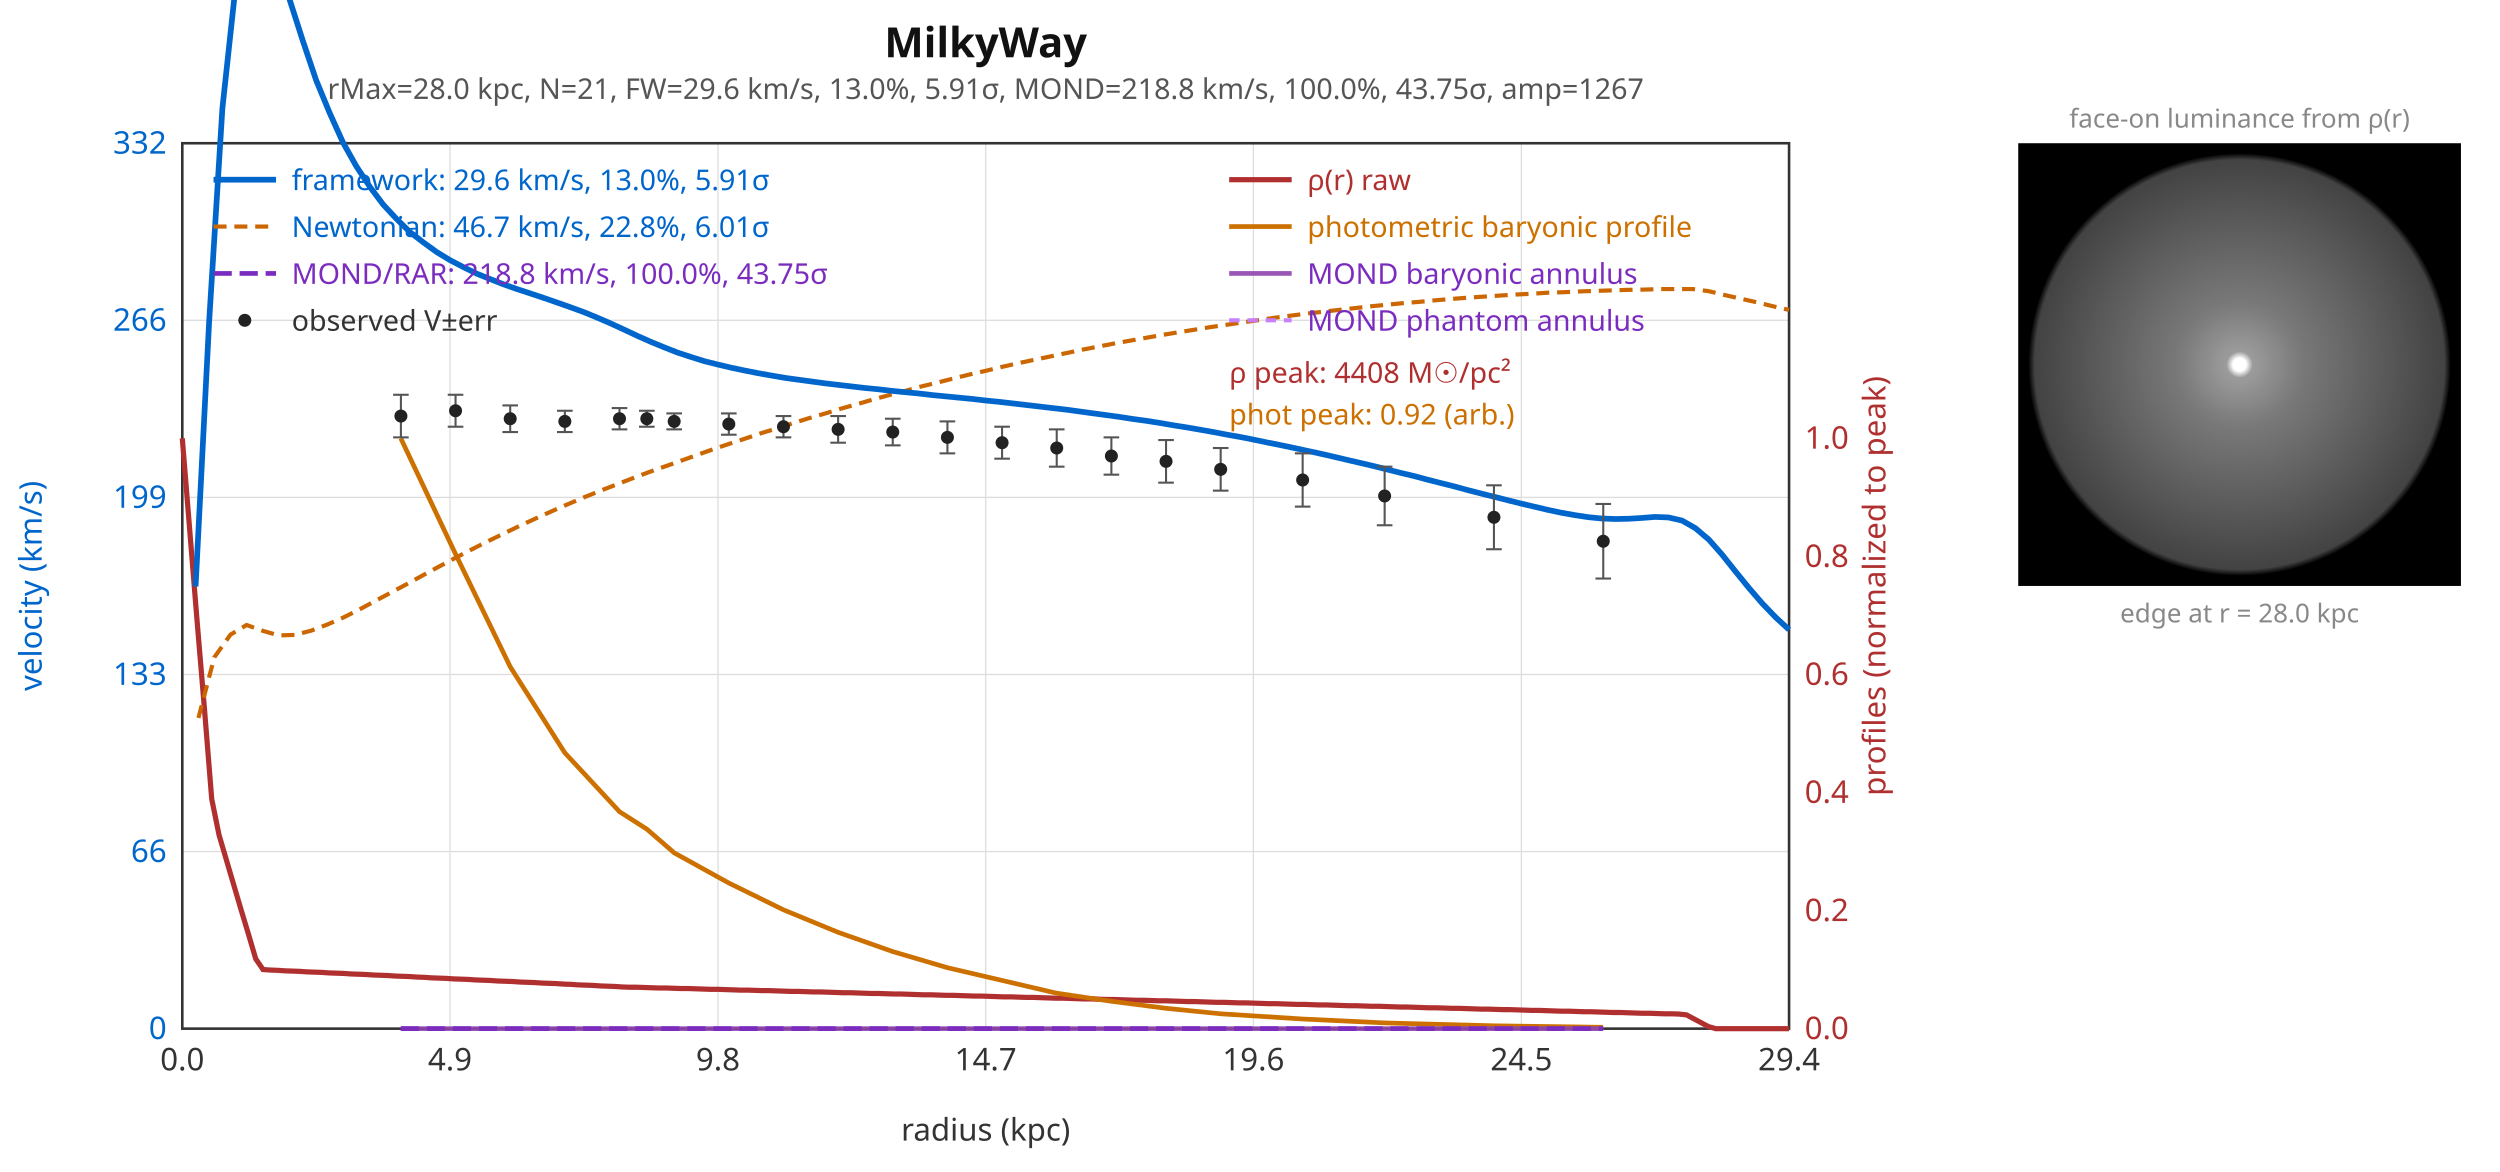
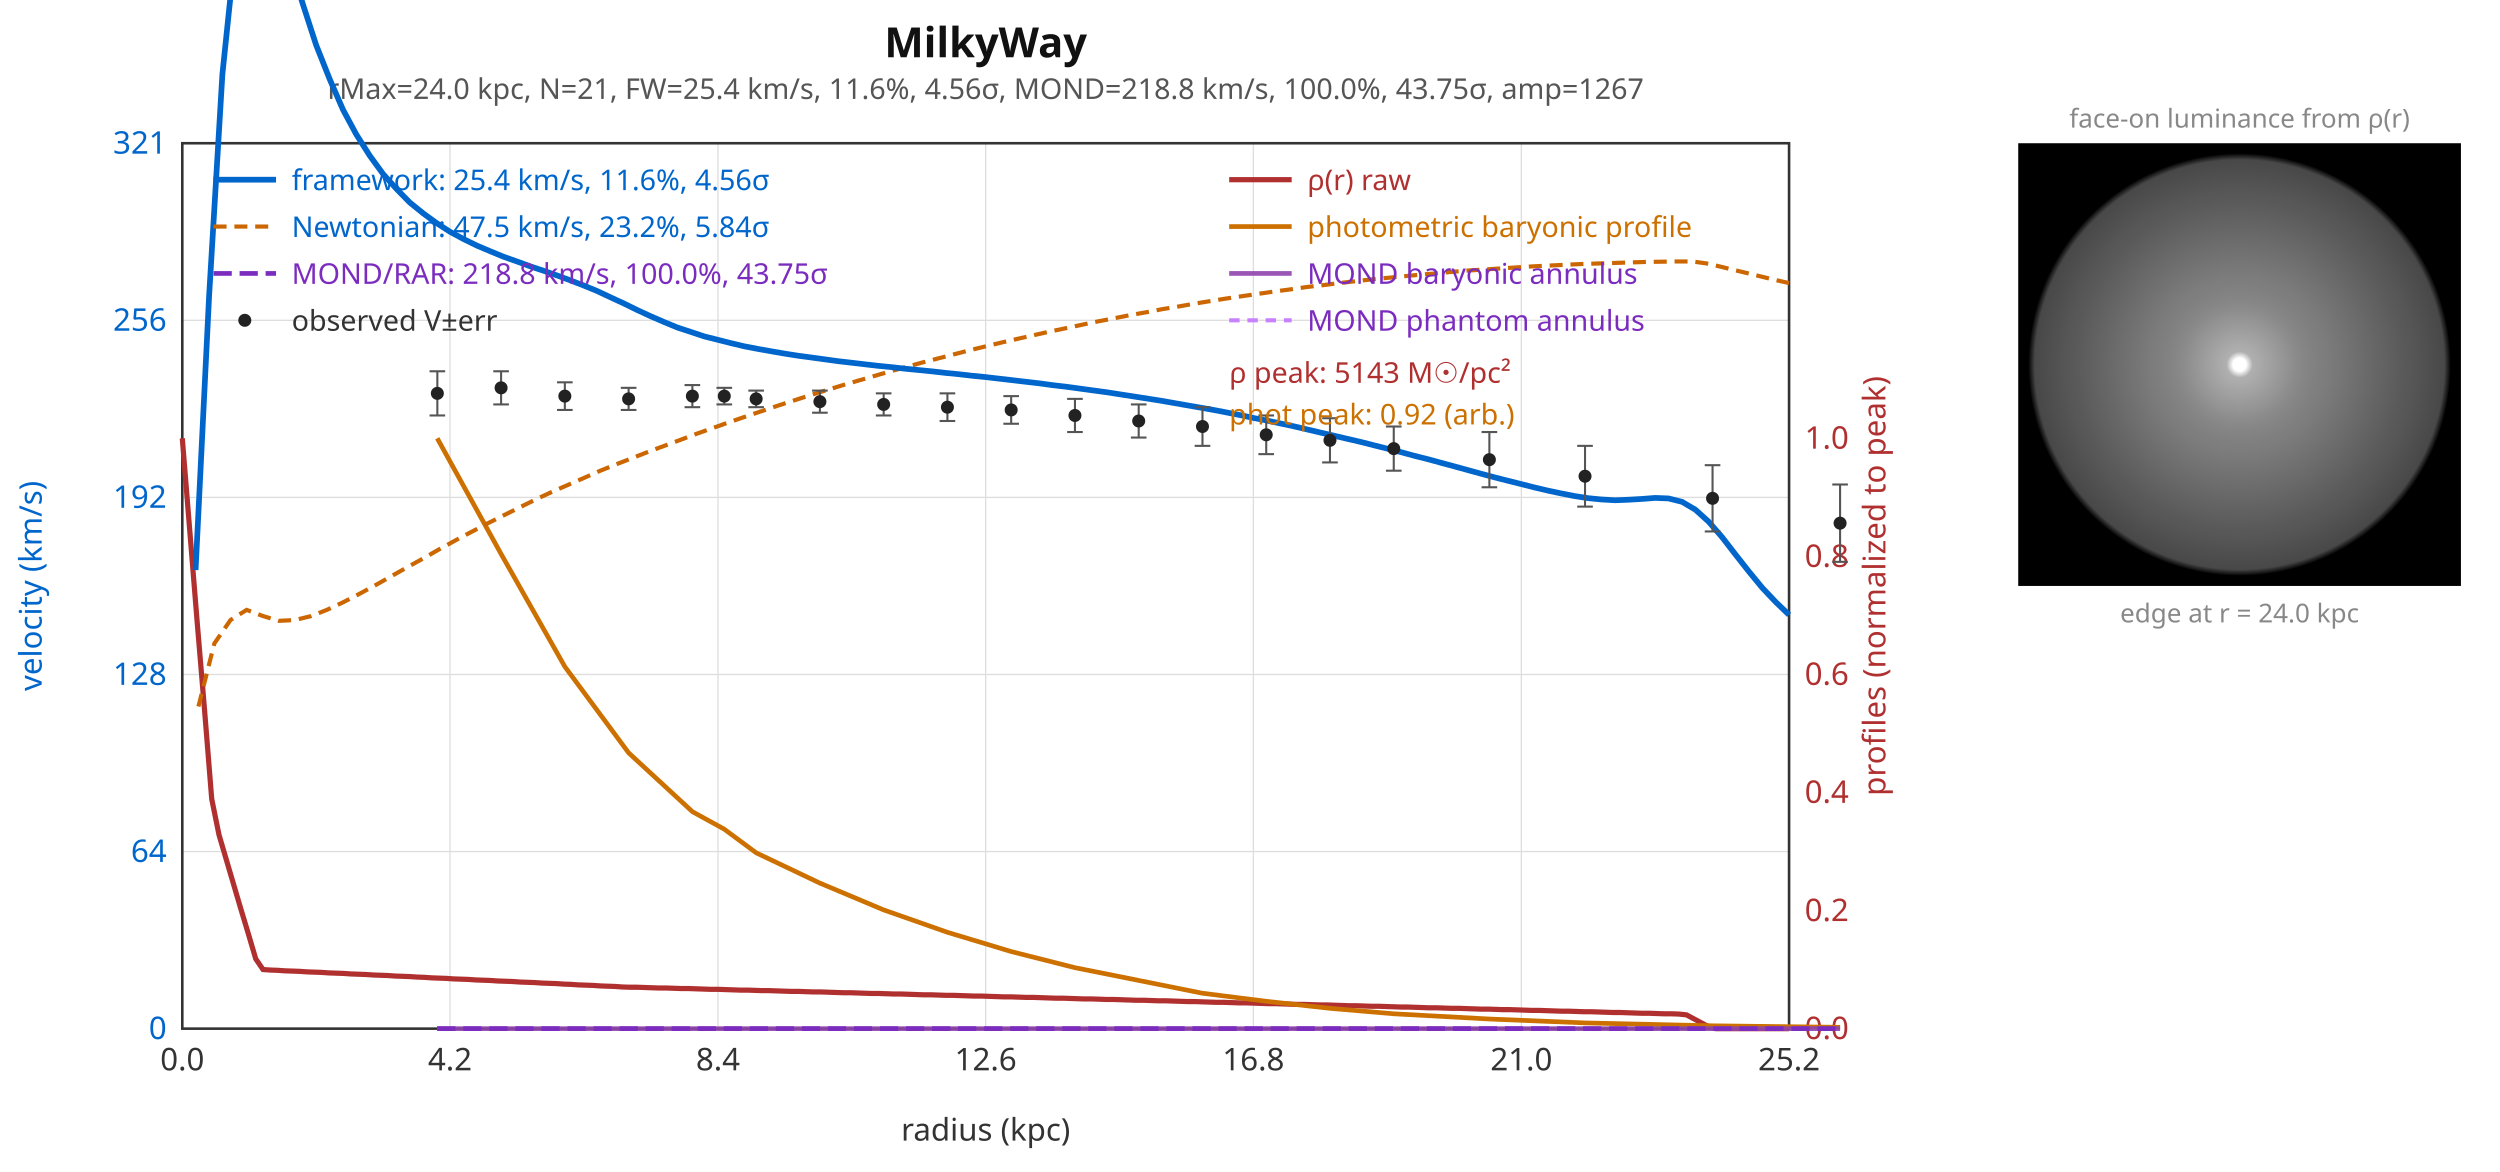
<svg xmlns="http://www.w3.org/2000/svg" viewBox="0 0 960 450" width="960" height="450" font-family="sans-serif" font-size="12">
  <style>
  .ax { stroke: #333; stroke-width: 1; fill: none; }
  .grid { stroke: #ddd; stroke-width: 0.5; fill: none; }
  .lbl { fill: #333; }
  .lbl-l { fill: #0066cc; }
  .lbl-r { fill: #b03030; }
  .obs { fill: #222; }
  .err { stroke: #555; stroke-width: 0.8; fill: none; }
  .fw { stroke: #0066cc; stroke-width: 2.2; fill: none; }
  .nt { stroke: #cc6600; stroke-width: 1.6; fill: none; stroke-dasharray: 5,3; }
  .mond { stroke: #7b2cbf; stroke-width: 1.8; fill: none; stroke-dasharray: 7,3; }
  .lbl-p { fill: #cc7000; }
  .lbl-m { fill: #7b2cbf; }
  .rho { stroke: #b03030; stroke-width: 2.0; fill: none; }
  .phot { stroke: #cc7000; stroke-width: 1.8; fill: none; }
  .mbar { stroke: #8e44ad; stroke-width: 1.8; fill: none; opacity: 0.9; }
  .mph { stroke: #c77dff; stroke-width: 1.6; fill: none; stroke-dasharray: 4,3; opacity: 0.95; }
  .title { fill: #111; font-size: 16px; font-weight: 600; }
  .subtitle { fill: #555; font-size: 11px; }
  .preview-bg { fill: #000; }
  .preview-lbl { fill: #888; font-size: 10px; }
  .legend { font-size: 11px; }
</style>
  <text x="378.5" y="22" text-anchor="middle" class="title">MilkyWay</text>
-   <text x="378.5" y="38" text-anchor="middle" class="subtitle">rMax=28.0 kpc, N=21, FW=29.6 km/s, 13.0%, 5.91σ, MOND=218.8 km/s, 100.0%, 43.75σ, amp=1267</text>
+   <text x="378.5" y="38" text-anchor="middle" class="subtitle">rMax=24.0 kpc, N=21, FW=25.4 km/s, 11.6%, 4.56σ, MOND=218.8 km/s, 100.0%, 43.75σ, amp=1267</text>
  <line x1="70" y1="395.0" x2="687" y2="395.0" class="grid" />
  <text x="64" y="399.0" text-anchor="end" class="lbl-l">0</text>
  <line x1="70" y1="327.0" x2="687" y2="327.0" class="grid" />
-   <text x="64" y="331.0" text-anchor="end" class="lbl-l">66</text>
+   <text x="64" y="331.0" text-anchor="end" class="lbl-l">64</text>
  <line x1="70" y1="259.0" x2="687" y2="259.0" class="grid" />
-   <text x="64" y="263.0" text-anchor="end" class="lbl-l">133</text>
+   <text x="64" y="263.0" text-anchor="end" class="lbl-l">128</text>
  <line x1="70" y1="191.0" x2="687" y2="191.0" class="grid" />
-   <text x="64" y="195.0" text-anchor="end" class="lbl-l">199</text>
+   <text x="64" y="195.0" text-anchor="end" class="lbl-l">192</text>
  <line x1="70" y1="123.0" x2="687" y2="123.0" class="grid" />
-   <text x="64" y="127.0" text-anchor="end" class="lbl-l">266</text>
+   <text x="64" y="127.0" text-anchor="end" class="lbl-l">256</text>
  <line x1="70" y1="55.0" x2="687" y2="55.0" class="grid" />
-   <text x="64" y="59.0" text-anchor="end" class="lbl-l">332</text>
+   <text x="64" y="59.0" text-anchor="end" class="lbl-l">321</text>
  <text x="693" y="399.0" text-anchor="start" class="lbl-r">0.0</text>
  <text x="693" y="353.7" text-anchor="start" class="lbl-r">0.2</text>
  <text x="693" y="308.3" text-anchor="start" class="lbl-r">0.4</text>
  <text x="693" y="263.0" text-anchor="start" class="lbl-r">0.6</text>
  <text x="693" y="217.7" text-anchor="start" class="lbl-r">0.8</text>
  <text x="693" y="172.3" text-anchor="start" class="lbl-r">1.0</text>
  <line x1="70.0" y1="55" x2="70.0" y2="395" class="grid" />
  <text x="70.0" y="411" text-anchor="middle" class="lbl">0.0</text>
  <line x1="172.8" y1="55" x2="172.8" y2="395" class="grid" />
-   <text x="172.8" y="411" text-anchor="middle" class="lbl">4.9</text>
+   <text x="172.8" y="411" text-anchor="middle" class="lbl">4.2</text>
  <line x1="275.7" y1="55" x2="275.7" y2="395" class="grid" />
-   <text x="275.7" y="411" text-anchor="middle" class="lbl">9.8</text>
+   <text x="275.7" y="411" text-anchor="middle" class="lbl">8.4</text>
  <line x1="378.5" y1="55" x2="378.5" y2="395" class="grid" />
-   <text x="378.5" y="411" text-anchor="middle" class="lbl">14.7</text>
+   <text x="378.5" y="411" text-anchor="middle" class="lbl">12.6</text>
  <line x1="481.3" y1="55" x2="481.3" y2="395" class="grid" />
-   <text x="481.3" y="411" text-anchor="middle" class="lbl">19.6</text>
+   <text x="481.3" y="411" text-anchor="middle" class="lbl">16.8</text>
  <line x1="584.2" y1="55" x2="584.2" y2="395" class="grid" />
-   <text x="584.2" y="411" text-anchor="middle" class="lbl">24.5</text>
+   <text x="584.2" y="411" text-anchor="middle" class="lbl">21.0</text>
  <line x1="687.0" y1="55" x2="687.0" y2="395" class="grid" />
-   <text x="687.0" y="411" text-anchor="middle" class="lbl">29.4</text>
+   <text x="687.0" y="411" text-anchor="middle" class="lbl">25.2</text>
  <text x="378.5" y="438" text-anchor="middle" class="lbl">radius (kpc)</text>
  <text x="16" y="225" text-anchor="middle" class="lbl-l" transform="rotate(-90, 16, 225)">velocity (km/s)</text>
  <text x="724" y="225" text-anchor="middle" class="lbl-r" transform="rotate(-90, 724, 225)">profiles (normalized to peak)</text>
  <rect x="70" y="55" width="617" height="340" class="ax" />
  <path d="M 70.0,168.3 L 72.8,202.9 L 75.6,237.5 L 78.5,272.1 L 81.3,306.8 L 84.1,320.6 L 86.9,330.1 L 89.7,339.6 L 92.5,349.1 L 95.4,358.7 L 98.2,368.2 L 101.0,372.3 L 103.8,372.5 L 106.6,372.6 L 109.4,372.8 L 112.3,372.9 L 115.1,373.0 L 117.9,373.2 L 120.7,373.3 L 123.5,373.4 L 126.3,373.6 L 129.2,373.7 L 132.0,373.8 L 134.8,374.0 L 137.6,374.1 L 140.4,374.2 L 143.3,374.4 L 146.1,374.5 L 148.9,374.6 L 151.7,374.8 L 154.5,374.9 L 157.3,375.0 L 160.2,375.2 L 163.0,375.3 L 165.8,375.5 L 168.6,375.6 L 171.4,375.7 L 174.2,375.9 L 177.1,376.0 L 179.9,376.1 L 182.7,376.3 L 185.5,376.4 L 188.3,376.5 L 191.1,376.7 L 194.0,376.8 L 196.8,376.9 L 199.6,377.1 L 202.4,377.2 L 205.2,377.3 L 208.1,377.5 L 210.9,377.6 L 213.7,377.7 L 216.5,377.9 L 219.3,378.0 L 222.1,378.2 L 225.0,378.3 L 227.8,378.4 L 230.6,378.6 L 233.4,378.7 L 236.2,378.8 L 239.0,379.0 L 241.9,379.1 L 244.7,379.1 L 247.5,379.2 L 250.3,379.3 L 253.1,379.4 L 255.9,379.4 L 258.8,379.5 L 261.6,379.6 L 264.4,379.6 L 267.2,379.7 L 270.0,379.8 L 272.8,379.9 L 275.7,379.9 L 278.5,380.0 L 281.3,380.1 L 284.1,380.2 L 286.9,380.2 L 289.8,380.3 L 292.6,380.4 L 295.4,380.4 L 298.2,380.5 L 301.0,380.6 L 303.8,380.7 L 306.7,380.7 L 309.5,380.8 L 312.3,380.9 L 315.1,380.9 L 317.9,381.0 L 320.7,381.1 L 323.6,381.2 L 326.4,381.2 L 329.2,381.3 L 332.0,381.4 L 334.8,381.5 L 337.6,381.5 L 340.5,381.6 L 343.3,381.7 L 346.1,381.7 L 348.9,381.8 L 351.7,381.9 L 354.6,382.0 L 357.4,382.0 L 360.2,382.1 L 363.0,382.2 L 365.8,382.2 L 368.6,382.3 L 371.5,382.4 L 374.3,382.5 L 377.1,382.5 L 379.9,382.6 L 382.7,382.7 L 385.5,382.8 L 388.4,382.8 L 391.2,382.9 L 394.0,383.0 L 396.8,383.0 L 399.6,383.1 L 402.4,383.2 L 405.3,383.3 L 408.1,383.3 L 410.9,383.4 L 413.7,383.5 L 416.5,383.6 L 419.4,383.6 L 422.2,383.7 L 425.0,383.8 L 427.8,383.8 L 430.6,383.9 L 433.4,384.0 L 436.3,384.1 L 439.1,384.1 L 441.9,384.2 L 444.7,384.3 L 447.5,384.3 L 450.3,384.4 L 453.2,384.5 L 456.0,384.6 L 458.8,384.6 L 461.6,384.7 L 464.4,384.8 L 467.2,384.9 L 470.1,384.9 L 472.9,385.0 L 475.7,385.1 L 478.5,385.1 L 481.3,385.2 L 484.2,385.3 L 487.0,385.4 L 489.8,385.4 L 492.6,385.5 L 495.4,385.6 L 498.2,385.7 L 501.1,385.7 L 503.9,385.8 L 506.7,385.9 L 509.5,385.9 L 512.3,386.0 L 515.1,386.1 L 518.0,386.2 L 520.8,386.2 L 523.6,386.3 L 526.4,386.4 L 529.2,386.4 L 532.0,386.5 L 534.9,386.6 L 537.7,386.7 L 540.5,386.7 L 543.3,386.8 L 546.1,386.9 L 548.9,387.0 L 551.8,387.0 L 554.6,387.1 L 557.4,387.2 L 560.2,387.2 L 563.0,387.3 L 565.9,387.4 L 568.7,387.5 L 571.5,387.5 L 574.3,387.6 L 577.1,387.7 L 579.9,387.7 L 582.8,387.8 L 585.6,387.9 L 588.4,388.0 L 591.2,388.0 L 594.0,388.1 L 596.8,388.2 L 599.7,388.3 L 602.5,388.3 L 605.3,388.4 L 608.1,388.5 L 610.9,388.5 L 613.7,388.6 L 616.6,388.7 L 619.4,388.8 L 622.2,388.8 L 625.0,388.9 L 627.8,389.0 L 630.7,389.1 L 633.5,389.1 L 636.3,389.2 L 639.1,389.3 L 641.9,389.3 L 644.7,389.4 L 647.6,389.7 L 650.4,391.2 L 653.2,392.7 L 656.0,394.2 L 658.8,395.0 L 661.6,395.0 L 664.5,395.0 L 667.3,395.0 L 670.1,395.0 L 672.9,395.0 L 675.7,395.0 L 678.5,395.0 L 681.4,395.0 L 684.2,395.0 L 687.0,395.0" class="rho" />
-   <path d="M 153.9,168.3 L 174.9,212.7 L 195.9,256.0 L 216.9,289.1 L 237.9,311.7 L 248.4,318.4 L 258.9,327.5 L 279.9,339.1 L 300.9,349.4 L 321.8,358.0 L 342.8,365.4 L 363.8,371.6 L 384.8,376.5 L 405.8,381.4 L 426.8,384.5 L 447.8,387.2 L 468.7,389.3 L 500.2,391.3 L 531.7,392.8 L 573.7,393.9 L 615.6,394.5" class="phot" />
-   <path d="M 153.9,395.0 L 174.9,395.0 L 195.9,395.0 L 216.9,395.0 L 237.9,395.0 L 248.4,395.0 L 258.9,395.0 L 279.9,395.0 L 300.9,395.0 L 321.8,395.0 L 342.8,395.0 L 363.8,395.0 L 384.8,395.0 L 405.8,395.0 L 426.8,395.0 L 447.8,395.0 L 468.7,395.0 L 500.2,395.0 L 531.7,395.0 L 573.7,395.0 L 615.6,395.0" class="mbar" />
-   <path d="M 76.2,275.7 L 82.3,252.4 L 88.5,243.7 L 94.7,240.0 L 100.8,242.2 L 107.0,244.0 L 113.2,243.8 L 119.4,242.2 L 125.5,239.9 L 131.7,237.2 L 137.9,234.1 L 144.0,230.8 L 150.2,227.5 L 156.4,224.2 L 162.6,220.8 L 168.7,217.5 L 174.9,214.2 L 181.1,211.0 L 187.2,207.9 L 193.4,204.9 L 199.6,201.9 L 205.7,199.1 L 211.9,196.3 L 218.1,193.6 L 224.2,191.0 L 230.4,188.5 L 236.6,186.1 L 242.8,183.7 L 248.9,181.4 L 255.1,179.2 L 261.3,177.0 L 267.4,174.8 L 273.6,172.6 L 279.8,170.5 L 285.9,168.5 L 292.1,166.4 L 298.3,164.5 L 304.5,162.5 L 310.6,160.6 L 316.8,158.8 L 323.0,156.9 L 329.1,155.2 L 335.3,153.4 L 341.5,151.7 L 347.6,150.1 L 353.8,148.4 L 360.0,146.9 L 366.2,145.3 L 372.3,143.8 L 378.5,142.4 L 384.7,140.9 L 390.8,139.5 L 397.0,138.2 L 403.2,136.9 L 409.4,135.6 L 415.5,134.3 L 421.7,133.1 L 427.9,131.9 L 434.0,130.8 L 440.2,129.7 L 446.4,128.6 L 452.5,127.6 L 458.7,126.6 L 464.9,125.6 L 471.1,124.7 L 477.2,123.8 L 483.4,122.9 L 489.6,122.0 L 495.7,121.2 L 501.9,120.4 L 508.1,119.7 L 514.2,119.0 L 520.4,118.3 L 526.6,117.6 L 532.8,117.0 L 538.9,116.4 L 545.1,115.9 L 551.3,115.3 L 557.4,114.8 L 563.6,114.3 L 569.8,113.9 L 575.9,113.5 L 582.1,113.1 L 588.3,112.8 L 594.4,112.4 L 600.6,112.2 L 606.8,111.9 L 613.0,111.7 L 619.1,111.5 L 625.3,111.3 L 631.5,111.2 L 637.6,111.0 L 643.8,111.0 L 650.0,111.0 L 656.1,111.8 L 662.3,113.3 L 668.5,114.7 L 674.7,116.1 L 680.8,117.6 L 687.0,119.0" class="nt" />
-   <path d="M 153.9,395.0 L 174.9,395.0 L 195.9,395.0 L 216.9,395.0 L 237.9,395.0 L 248.4,395.0 L 258.9,395.0 L 279.9,395.0 L 300.9,395.0 L 321.8,395.0 L 342.8,395.0 L 363.8,395.0 L 384.8,395.0 L 405.8,395.0 L 426.8,395.0 L 447.8,395.0 L 468.7,395.0 L 500.2,395.0 L 531.7,395.0 L 573.7,395.0 L 615.6,395.0" class="mond" />
-   <path d="M 75.1,225.2 L 80.3,123.7 L 85.4,41.6 L 90.6,-6.5 L 95.7,-26.6 L 100.8,-26.7 L 106.0,-15.7 L 111.1,-0.5 L 116.3,15.7 L 121.4,30.8 L 126.6,43.4 L 131.7,54.7 L 136.8,63.8 L 142.0,71.7 L 147.1,78.5 L 152.3,84.1 L 157.4,89.1 L 162.6,93.1 L 167.7,96.8 L 172.8,99.9 L 178.0,102.6 L 183.1,105.1 L 188.3,107.2 L 193.4,109.2 L 198.5,111.0 L 203.7,112.7 L 208.8,114.4 L 214.0,116.2 L 219.1,118.0 L 224.3,119.9 L 229.4,122.0 L 234.5,124.2 L 239.7,126.6 L 244.8,129.0 L 250.0,131.3 L 255.1,133.4 L 260.2,135.4 L 265.4,137.1 L 270.5,138.7 L 275.7,140.0 L 280.8,141.2 L 286.0,142.3 L 291.1,143.3 L 296.2,144.2 L 301.4,145.1 L 306.5,145.8 L 311.7,146.5 L 316.8,147.2 L 321.9,147.8 L 327.1,148.4 L 332.2,149.0 L 337.4,149.5 L 342.5,150.1 L 347.6,150.6 L 352.8,151.1 L 357.9,151.7 L 363.1,152.2 L 368.2,152.7 L 373.4,153.2 L 378.5,153.8 L 383.6,154.3 L 388.8,154.9 L 393.9,155.5 L 399.1,156.1 L 404.2,156.7 L 409.4,157.3 L 414.5,158.0 L 419.6,158.7 L 424.8,159.4 L 429.9,160.1 L 435.1,160.9 L 440.2,161.6 L 445.3,162.4 L 450.5,163.3 L 455.6,164.1 L 460.8,165.0 L 465.9,165.9 L 471.1,166.9 L 476.2,167.8 L 481.3,168.8 L 486.5,169.9 L 491.6,170.9 L 496.8,172.0 L 501.9,173.1 L 507.0,174.2 L 512.2,175.4 L 517.3,176.6 L 522.5,177.8 L 527.6,179.0 L 532.8,180.3 L 537.9,181.6 L 543.0,182.8 L 548.2,184.2 L 553.3,185.5 L 558.5,186.8 L 563.6,188.2 L 568.7,189.5 L 573.9,190.8 L 579.0,192.1 L 584.2,193.4 L 589.3,194.6 L 594.4,195.8 L 599.6,196.9 L 604.7,197.8 L 609.9,198.6 L 615.0,199.1 L 620.2,199.3 L 625.3,199.2 L 630.4,198.9 L 635.6,198.5 L 640.7,198.7 L 645.9,199.9 L 651.0,202.8 L 656.2,207.2 L 661.3,213.0 L 666.4,219.4 L 671.6,225.8 L 676.7,231.7 L 681.9,237.1 L 687.0,241.8" class="fw" />
-   <line x1="153.95" y1="151.59" x2="153.95" y2="167.95" class="err" />
-   <line x1="150.95" y1="151.59" x2="156.95" y2="151.59" class="err" />
-   <line x1="150.95" y1="167.95" x2="156.95" y2="167.95" class="err" />
-   <circle cx="153.95" cy="159.77" r="2.5" class="obs" />
-   <line x1="174.93" y1="151.59" x2="174.93" y2="163.86" class="err" />
-   <line x1="171.93" y1="151.59" x2="177.93" y2="151.59" class="err" />
-   <line x1="171.93" y1="163.86" x2="177.93" y2="163.86" class="err" />
-   <circle cx="174.93" cy="157.73" r="2.5" class="obs" />
-   <line x1="195.92" y1="155.68" x2="195.92" y2="165.91" class="err" />
-   <line x1="192.92" y1="155.68" x2="198.92" y2="155.68" class="err" />
-   <line x1="192.92" y1="165.91" x2="198.92" y2="165.91" class="err" />
-   <circle cx="195.92" cy="160.79" r="2.5" class="obs" />
-   <line x1="216.90" y1="157.73" x2="216.90" y2="165.91" class="err" />
-   <line x1="213.90" y1="157.73" x2="219.90" y2="157.73" class="err" />
-   <line x1="213.90" y1="165.91" x2="219.90" y2="165.91" class="err" />
-   <circle cx="216.90" cy="161.82" r="2.5" class="obs" />
-   <line x1="237.89" y1="156.70" x2="237.89" y2="164.88" class="err" />
-   <line x1="234.89" y1="156.70" x2="240.89" y2="156.70" class="err" />
-   <line x1="234.89" y1="164.88" x2="240.89" y2="164.88" class="err" />
-   <circle cx="237.89" cy="160.79" r="2.5" class="obs" />
-   <line x1="248.38" y1="157.73" x2="248.38" y2="163.86" class="err" />
-   <line x1="245.38" y1="157.73" x2="251.38" y2="157.73" class="err" />
-   <line x1="245.38" y1="163.86" x2="251.38" y2="163.86" class="err" />
-   <circle cx="248.38" cy="160.79" r="2.5" class="obs" />
-   <line x1="258.88" y1="158.75" x2="258.88" y2="164.88" class="err" />
-   <line x1="255.88" y1="158.75" x2="261.88" y2="158.75" class="err" />
-   <line x1="255.88" y1="164.88" x2="261.88" y2="164.88" class="err" />
-   <circle cx="258.88" cy="161.82" r="2.5" class="obs" />
-   <line x1="279.86" y1="158.75" x2="279.86" y2="166.93" class="err" />
-   <line x1="276.86" y1="158.75" x2="282.86" y2="158.75" class="err" />
-   <line x1="276.86" y1="166.93" x2="282.86" y2="166.93" class="err" />
-   <circle cx="279.86" cy="162.84" r="2.5" class="obs" />
-   <line x1="300.85" y1="159.77" x2="300.85" y2="167.95" class="err" />
-   <line x1="297.85" y1="159.77" x2="303.85" y2="159.77" class="err" />
-   <line x1="297.85" y1="167.95" x2="303.85" y2="167.95" class="err" />
-   <circle cx="300.85" cy="163.86" r="2.5" class="obs" />
-   <line x1="321.84" y1="159.77" x2="321.84" y2="170.00" class="err" />
-   <line x1="318.84" y1="159.77" x2="324.84" y2="159.77" class="err" />
-   <line x1="318.84" y1="170.00" x2="324.84" y2="170.00" class="err" />
-   <circle cx="321.84" cy="164.88" r="2.5" class="obs" />
-   <line x1="342.82" y1="160.79" x2="342.82" y2="171.02" class="err" />
-   <line x1="339.82" y1="160.79" x2="345.82" y2="160.79" class="err" />
-   <line x1="339.82" y1="171.02" x2="345.82" y2="171.02" class="err" />
-   <circle cx="342.82" cy="165.91" r="2.5" class="obs" />
-   <line x1="363.81" y1="161.82" x2="363.81" y2="174.09" class="err" />
-   <line x1="360.81" y1="161.82" x2="366.81" y2="161.82" class="err" />
-   <line x1="360.81" y1="174.09" x2="366.81" y2="174.09" class="err" />
-   <circle cx="363.81" cy="167.95" r="2.5" class="obs" />
-   <line x1="384.80" y1="163.86" x2="384.80" y2="176.13" class="err" />
-   <line x1="381.80" y1="163.86" x2="387.80" y2="163.86" class="err" />
-   <line x1="381.80" y1="176.13" x2="387.80" y2="176.13" class="err" />
-   <circle cx="384.80" cy="170.00" r="2.5" class="obs" />
-   <line x1="405.78" y1="164.88" x2="405.78" y2="179.20" class="err" />
-   <line x1="402.78" y1="164.88" x2="408.78" y2="164.88" class="err" />
-   <line x1="402.78" y1="179.20" x2="408.78" y2="179.20" class="err" />
-   <circle cx="405.78" cy="172.04" r="2.5" class="obs" />
-   <line x1="426.77" y1="167.95" x2="426.77" y2="182.27" class="err" />
-   <line x1="423.77" y1="167.95" x2="429.77" y2="167.95" class="err" />
-   <line x1="423.77" y1="182.27" x2="429.77" y2="182.27" class="err" />
-   <circle cx="426.77" cy="175.11" r="2.5" class="obs" />
-   <line x1="447.76" y1="168.98" x2="447.76" y2="185.34" class="err" />
-   <line x1="444.76" y1="168.98" x2="450.76" y2="168.98" class="err" />
-   <line x1="444.76" y1="185.34" x2="450.76" y2="185.34" class="err" />
-   <circle cx="447.76" cy="177.16" r="2.5" class="obs" />
-   <line x1="468.74" y1="172.04" x2="468.74" y2="188.41" class="err" />
-   <line x1="465.74" y1="172.04" x2="471.74" y2="172.04" class="err" />
-   <line x1="465.74" y1="188.41" x2="471.74" y2="188.41" class="err" />
-   <circle cx="468.74" cy="180.23" r="2.5" class="obs" />
-   <line x1="500.22" y1="174.09" x2="500.22" y2="194.54" class="err" />
-   <line x1="497.22" y1="174.09" x2="503.22" y2="174.09" class="err" />
-   <line x1="497.22" y1="194.54" x2="503.22" y2="194.54" class="err" />
-   <circle cx="500.22" cy="184.32" r="2.5" class="obs" />
-   <line x1="531.70" y1="179.20" x2="531.70" y2="201.70" class="err" />
-   <line x1="528.70" y1="179.20" x2="534.70" y2="179.20" class="err" />
-   <line x1="528.70" y1="201.70" x2="534.70" y2="201.70" class="err" />
-   <circle cx="531.70" cy="190.45" r="2.5" class="obs" />
-   <line x1="573.67" y1="186.36" x2="573.67" y2="210.91" class="err" />
-   <line x1="570.67" y1="186.36" x2="576.67" y2="186.36" class="err" />
-   <line x1="570.67" y1="210.91" x2="576.67" y2="210.91" class="err" />
-   <circle cx="573.67" cy="198.64" r="2.5" class="obs" />
-   <line x1="615.65" y1="193.52" x2="615.65" y2="222.16" class="err" />
-   <line x1="612.65" y1="193.52" x2="618.65" y2="193.52" class="err" />
-   <line x1="612.65" y1="222.16" x2="618.65" y2="222.16" class="err" />
-   <circle cx="615.65" cy="207.84" r="2.5" class="obs" />
+   <path d="M 167.9,168.3 L 192.4,212.7 L 216.9,256.0 L 241.4,289.1 L 265.9,311.7 L 278.1,318.4 L 290.4,327.5 L 314.8,339.1 L 339.3,349.4 L 363.8,358.0 L 388.3,365.4 L 412.8,371.6 L 437.3,376.5 L 461.7,381.4 L 486.2,384.5 L 510.7,387.2 L 535.2,389.3 L 571.9,391.3 L 608.7,392.8 L 657.6,393.9 L 706.6,394.5" class="phot" />
+   <path d="M 167.9,395.0 L 192.4,395.0 L 216.9,395.0 L 241.4,395.0 L 265.9,395.0 L 278.1,395.0 L 290.4,395.0 L 314.8,395.0 L 339.3,395.0 L 363.8,395.0 L 388.3,395.0 L 412.8,395.0 L 437.3,395.0 L 461.7,395.0 L 486.2,395.0 L 510.7,395.0 L 535.2,395.0 L 571.9,395.0 L 608.7,395.0 L 657.6,395.0 L 706.6,395.0" class="mbar" />
+   <path d="M 76.2,271.3 L 82.3,247.1 L 88.5,238.1 L 94.7,234.2 L 100.8,236.5 L 107.0,238.4 L 113.2,238.1 L 119.4,236.6 L 125.5,234.2 L 131.7,231.3 L 137.9,228.1 L 144.0,224.8 L 150.2,221.3 L 156.4,217.8 L 162.6,214.4 L 168.7,210.9 L 174.9,207.5 L 181.1,204.2 L 187.2,201.0 L 193.4,197.9 L 199.6,194.8 L 205.7,191.8 L 211.9,188.9 L 218.1,186.2 L 224.3,183.5 L 230.4,180.8 L 236.6,178.3 L 242.8,175.9 L 248.9,173.5 L 255.1,171.2 L 261.3,168.9 L 267.4,166.6 L 273.6,164.4 L 279.8,162.2 L 285.9,160.1 L 292.1,158.0 L 298.3,155.9 L 304.5,153.9 L 310.6,151.9 L 316.8,150.0 L 323.0,148.1 L 329.1,146.3 L 335.3,144.5 L 341.5,142.7 L 347.7,141.0 L 353.8,139.3 L 360.0,137.7 L 366.2,136.1 L 372.3,134.5 L 378.5,133.0 L 384.7,131.5 L 390.8,130.1 L 397.0,128.7 L 403.2,127.3 L 409.4,126.0 L 415.5,124.7 L 421.7,123.4 L 427.9,122.2 L 434.0,121.0 L 440.2,119.9 L 446.4,118.7 L 452.5,117.7 L 458.7,116.6 L 464.9,115.6 L 471.1,114.6 L 477.2,113.7 L 483.4,112.8 L 489.6,111.9 L 495.7,111.1 L 501.9,110.2 L 508.1,109.5 L 514.2,108.7 L 520.4,108.0 L 526.6,107.3 L 532.8,106.7 L 538.9,106.1 L 545.1,105.5 L 551.3,105.0 L 557.4,104.4 L 563.6,103.9 L 569.8,103.5 L 575.9,103.1 L 582.1,102.7 L 588.3,102.3 L 594.5,102.0 L 600.6,101.7 L 606.8,101.4 L 613.0,101.2 L 619.1,101.0 L 625.3,100.8 L 631.5,100.6 L 637.6,100.5 L 643.8,100.4 L 650.0,100.4 L 656.2,101.3 L 662.3,102.8 L 668.5,104.3 L 674.7,105.8 L 680.8,107.3 L 687.0,108.7" class="nt" />
+   <path d="M 167.9,395.0 L 192.4,395.0 L 216.9,395.0 L 241.4,395.0 L 265.9,395.0 L 278.1,395.0 L 290.4,395.0 L 314.8,395.0 L 339.3,395.0 L 363.8,395.0 L 388.3,395.0 L 412.8,395.0 L 437.3,395.0 L 461.7,395.0 L 486.2,395.0 L 510.7,395.0 L 535.2,395.0 L 571.9,395.0 L 608.7,395.0 L 657.6,395.0 L 706.6,395.0" class="mond" />
+   <path d="M 75.1,218.9 L 80.3,113.6 L 85.4,28.5 L 90.6,-21.4 L 95.7,-42.2 L 100.8,-42.3 L 106.0,-31.0 L 111.1,-15.1 L 116.3,1.6 L 121.4,17.3 L 126.6,30.4 L 131.7,42.1 L 136.8,51.6 L 142.0,59.8 L 147.1,66.8 L 152.3,72.6 L 157.4,77.8 L 162.6,82.0 L 167.7,85.7 L 172.8,89.0 L 178.0,91.8 L 183.1,94.3 L 188.3,96.5 L 193.4,98.6 L 198.5,100.4 L 203.7,102.3 L 208.8,104.0 L 214.0,105.8 L 219.1,107.7 L 224.3,109.7 L 229.4,111.8 L 234.5,114.2 L 239.7,116.6 L 244.8,119.1 L 250.0,121.5 L 255.1,123.7 L 260.2,125.8 L 265.4,127.5 L 270.5,129.2 L 275.7,130.5 L 280.8,131.8 L 285.9,133.0 L 291.1,134.0 L 296.2,134.9 L 301.4,135.8 L 306.5,136.6 L 311.7,137.3 L 316.8,138.0 L 321.9,138.7 L 327.1,139.3 L 332.2,139.9 L 337.4,140.5 L 342.5,141.0 L 347.7,141.6 L 352.8,142.1 L 357.9,142.6 L 363.1,143.2 L 368.2,143.7 L 373.4,144.3 L 378.5,144.8 L 383.6,145.4 L 388.8,146.0 L 393.9,146.6 L 399.1,147.2 L 404.2,147.9 L 409.4,148.5 L 414.5,149.2 L 419.6,149.9 L 424.8,150.6 L 429.9,151.4 L 435.1,152.2 L 440.2,153.0 L 445.3,153.8 L 450.5,154.7 L 455.6,155.6 L 460.8,156.5 L 465.9,157.4 L 471.1,158.4 L 476.2,159.4 L 481.3,160.5 L 486.5,161.5 L 491.6,162.6 L 496.8,163.7 L 501.9,164.9 L 507.0,166.1 L 512.2,167.3 L 517.3,168.5 L 522.5,169.7 L 527.6,171.0 L 532.8,172.3 L 537.9,173.6 L 543.0,175.0 L 548.2,176.3 L 553.3,177.7 L 558.5,179.1 L 563.6,180.5 L 568.7,181.9 L 573.9,183.3 L 579.0,184.6 L 584.2,185.9 L 589.3,187.2 L 594.4,188.4 L 599.6,189.5 L 604.7,190.5 L 609.9,191.3 L 615.0,191.8 L 620.2,192.1 L 625.3,191.9 L 630.4,191.6 L 635.6,191.2 L 640.7,191.4 L 645.9,192.7 L 651.0,195.7 L 656.1,200.3 L 661.3,206.3 L 666.4,212.9 L 671.6,219.5 L 676.7,225.7 L 681.9,231.2 L 687.0,236.1" class="fw" />
+   <line x1="167.94" y1="142.57" x2="167.94" y2="159.54" class="err" />
+   <line x1="164.94" y1="142.57" x2="170.94" y2="142.57" class="err" />
+   <line x1="164.94" y1="159.54" x2="170.94" y2="159.54" class="err" />
+   <circle cx="167.94" cy="151.05" r="2.5" class="obs" />
+   <line x1="192.42" y1="142.57" x2="192.42" y2="155.30" class="err" />
+   <line x1="189.42" y1="142.57" x2="195.42" y2="142.57" class="err" />
+   <line x1="189.42" y1="155.30" x2="195.42" y2="155.30" class="err" />
+   <circle cx="192.42" cy="148.93" r="2.5" class="obs" />
+   <line x1="216.90" y1="146.81" x2="216.90" y2="157.42" class="err" />
+   <line x1="213.90" y1="146.81" x2="219.90" y2="146.81" class="err" />
+   <line x1="213.90" y1="157.42" x2="219.90" y2="157.42" class="err" />
+   <circle cx="216.90" cy="152.11" r="2.5" class="obs" />
+   <line x1="241.39" y1="148.93" x2="241.39" y2="157.42" class="err" />
+   <line x1="238.39" y1="148.93" x2="244.39" y2="148.93" class="err" />
+   <line x1="238.39" y1="157.42" x2="244.39" y2="157.42" class="err" />
+   <circle cx="241.39" cy="153.17" r="2.5" class="obs" />
+   <line x1="265.87" y1="147.87" x2="265.87" y2="156.36" class="err" />
+   <line x1="262.87" y1="147.87" x2="268.87" y2="147.87" class="err" />
+   <line x1="262.87" y1="156.36" x2="268.87" y2="156.36" class="err" />
+   <circle cx="265.87" cy="152.11" r="2.5" class="obs" />
+   <line x1="278.12" y1="148.93" x2="278.12" y2="155.30" class="err" />
+   <line x1="275.12" y1="148.93" x2="281.12" y2="148.93" class="err" />
+   <line x1="275.12" y1="155.30" x2="281.12" y2="155.30" class="err" />
+   <circle cx="278.12" cy="152.11" r="2.5" class="obs" />
+   <line x1="290.36" y1="149.99" x2="290.36" y2="156.36" class="err" />
+   <line x1="287.36" y1="149.99" x2="293.36" y2="149.99" class="err" />
+   <line x1="287.36" y1="156.36" x2="293.36" y2="156.36" class="err" />
+   <circle cx="290.36" cy="153.17" r="2.5" class="obs" />
+   <line x1="314.84" y1="149.99" x2="314.84" y2="158.48" class="err" />
+   <line x1="311.84" y1="149.99" x2="317.84" y2="149.99" class="err" />
+   <line x1="311.84" y1="158.48" x2="317.84" y2="158.48" class="err" />
+   <circle cx="314.84" cy="154.23" r="2.5" class="obs" />
+   <line x1="339.33" y1="151.05" x2="339.33" y2="159.54" class="err" />
+   <line x1="336.33" y1="151.05" x2="342.33" y2="151.05" class="err" />
+   <line x1="336.33" y1="159.54" x2="342.33" y2="159.54" class="err" />
+   <circle cx="339.33" cy="155.30" r="2.5" class="obs" />
+   <line x1="363.81" y1="151.05" x2="363.81" y2="161.66" class="err" />
+   <line x1="360.81" y1="151.05" x2="366.81" y2="151.05" class="err" />
+   <line x1="360.81" y1="161.66" x2="366.81" y2="161.66" class="err" />
+   <circle cx="363.81" cy="156.36" r="2.5" class="obs" />
+   <line x1="388.29" y1="152.11" x2="388.29" y2="162.72" class="err" />
+   <line x1="385.29" y1="152.11" x2="391.29" y2="152.11" class="err" />
+   <line x1="385.29" y1="162.72" x2="391.29" y2="162.72" class="err" />
+   <circle cx="388.29" cy="157.42" r="2.5" class="obs" />
+   <line x1="412.78" y1="153.17" x2="412.78" y2="165.90" class="err" />
+   <line x1="409.78" y1="153.17" x2="415.78" y2="153.17" class="err" />
+   <line x1="409.78" y1="165.90" x2="415.78" y2="165.90" class="err" />
+   <circle cx="412.78" cy="159.54" r="2.5" class="obs" />
+   <line x1="437.26" y1="155.30" x2="437.26" y2="168.02" class="err" />
+   <line x1="434.26" y1="155.30" x2="440.26" y2="155.30" class="err" />
+   <line x1="434.26" y1="168.02" x2="440.26" y2="168.02" class="err" />
+   <circle cx="437.26" cy="161.66" r="2.5" class="obs" />
+   <line x1="461.75" y1="156.36" x2="461.75" y2="171.21" class="err" />
+   <line x1="458.75" y1="156.36" x2="464.75" y2="156.36" class="err" />
+   <line x1="458.75" y1="171.21" x2="464.75" y2="171.21" class="err" />
+   <circle cx="461.75" cy="163.78" r="2.5" class="obs" />
+   <line x1="486.23" y1="159.54" x2="486.23" y2="174.39" class="err" />
+   <line x1="483.23" y1="159.54" x2="489.23" y2="159.54" class="err" />
+   <line x1="483.23" y1="174.39" x2="489.23" y2="174.39" class="err" />
+   <circle cx="486.23" cy="166.96" r="2.5" class="obs" />
+   <line x1="510.71" y1="160.60" x2="510.71" y2="177.57" class="err" />
+   <line x1="507.71" y1="160.60" x2="513.71" y2="160.60" class="err" />
+   <line x1="507.71" y1="177.57" x2="513.71" y2="177.57" class="err" />
+   <circle cx="510.71" cy="169.08" r="2.5" class="obs" />
+   <line x1="535.20" y1="163.78" x2="535.20" y2="180.75" class="err" />
+   <line x1="532.20" y1="163.78" x2="538.20" y2="163.78" class="err" />
+   <line x1="532.20" y1="180.75" x2="538.20" y2="180.75" class="err" />
+   <circle cx="535.20" cy="172.27" r="2.5" class="obs" />
+   <line x1="571.92" y1="165.90" x2="571.92" y2="187.11" class="err" />
+   <line x1="568.92" y1="165.90" x2="574.92" y2="165.90" class="err" />
+   <line x1="568.92" y1="187.11" x2="574.92" y2="187.11" class="err" />
+   <circle cx="571.92" cy="176.51" r="2.5" class="obs" />
+   <line x1="608.65" y1="171.21" x2="608.65" y2="194.54" class="err" />
+   <line x1="605.65" y1="171.21" x2="611.65" y2="171.21" class="err" />
+   <line x1="605.65" y1="194.54" x2="611.65" y2="194.54" class="err" />
+   <circle cx="608.65" cy="182.87" r="2.5" class="obs" />
+   <line x1="657.62" y1="178.63" x2="657.62" y2="204.08" class="err" />
+   <line x1="654.62" y1="178.63" x2="660.62" y2="178.63" class="err" />
+   <line x1="654.62" y1="204.08" x2="660.62" y2="204.08" class="err" />
+   <circle cx="657.62" cy="191.36" r="2.5" class="obs" />
+   <line x1="706.59" y1="186.05" x2="706.59" y2="215.75" class="err" />
+   <line x1="703.59" y1="186.05" x2="709.59" y2="186.05" class="err" />
+   <line x1="703.59" y1="215.75" x2="709.59" y2="215.75" class="err" />
+   <circle cx="706.59" cy="200.90" r="2.5" class="obs" />
  <g class="legend">
    <line x1="82" y1="69" x2="106" y2="69" class="fw" />
-     <text x="112" y="73" class="lbl-l">framework: 29.6 km/s, 13.0%, 5.91σ</text>
+     <text x="112" y="73" class="lbl-l">framework: 25.4 km/s, 11.6%, 4.56σ</text>
    <line x1="82" y1="87" x2="106" y2="87" class="nt" />
-     <text x="112" y="91" class="lbl-l">Newtonian: 46.7 km/s, 22.8%, 6.01σ</text>
+     <text x="112" y="91" class="lbl-l">Newtonian: 47.5 km/s, 23.2%, 5.84σ</text>
    <line x1="82" y1="105" x2="106" y2="105" class="mond" />
    <text x="112" y="109" class="lbl-m">MOND/RAR: 218.8 km/s, 100.0%, 43.75σ</text>
    <circle cx="94" cy="123" r="2.5" class="obs" />
    <text x="112" y="127" class="lbl">observed V±err</text>
  </g>
  <g class="legend">
    <line x1="472" y1="69" x2="496" y2="69" class="rho" />
    <text x="502" y="73" class="lbl-r">ρ(r) raw</text>
    <line x1="472" y1="87" x2="496" y2="87" class="phot" />
    <text x="502" y="91" class="lbl-p">photometric baryonic profile</text>
    <line x1="472" y1="105" x2="496" y2="105" class="mbar" />
    <text x="502" y="109" class="lbl-m">MOND baryonic annulus</text>
    <line x1="472" y1="123" x2="496" y2="123" class="mph" />
    <text x="502" y="127" class="lbl-m">MOND phantom annulus</text>
-     <text x="472" y="147" class="lbl-r">ρ peak: 4408 M☉/pc²</text>
+     <text x="472" y="147" class="lbl-r">ρ peak: 5143 M☉/pc²</text>
    <text x="472" y="163" class="lbl-p">phot peak: 0.92 (arb.)</text>
  </g>
  <rect x="775" y="55" width="170" height="170" class="preview-bg" />
  <defs>
    <radialGradient id="g_MilkyWay" cx="0.5" cy="0.5" r="0.5">
      <stop offset="0" stop-color="rgb(255,255,255)" />
      <stop offset="0.031" stop-color="rgb(255,255,255)" />
-       <stop offset="0.062" stop-color="rgb(155,155,155)" />
-       <stop offset="0.094" stop-color="rgb(151,151,151)" />
-       <stop offset="0.125" stop-color="rgb(146,146,146)" />
-       <stop offset="0.156" stop-color="rgb(141,141,141)" />
-       <stop offset="0.188" stop-color="rgb(137,137,137)" />
-       <stop offset="0.219" stop-color="rgb(132,132,132)" />
-       <stop offset="0.25" stop-color="rgb(127,127,127)" />
-       <stop offset="0.281" stop-color="rgb(123,123,123)" />
-       <stop offset="0.312" stop-color="rgb(119,119,119)" />
-       <stop offset="0.344" stop-color="rgb(117,117,117)" />
-       <stop offset="0.375" stop-color="rgb(114,114,114)" />
-       <stop offset="0.406" stop-color="rgb(112,112,112)" />
-       <stop offset="0.438" stop-color="rgb(109,109,109)" />
-       <stop offset="0.469" stop-color="rgb(107,107,107)" />
-       <stop offset="0.5" stop-color="rgb(104,104,104)" />
-       <stop offset="0.531" stop-color="rgb(102,102,102)" />
-       <stop offset="0.562" stop-color="rgb(99,99,99)" />
-       <stop offset="0.594" stop-color="rgb(97,97,97)" />
-       <stop offset="0.625" stop-color="rgb(94,94,94)" />
-       <stop offset="0.656" stop-color="rgb(92,92,92)" />
-       <stop offset="0.688" stop-color="rgb(89,89,89)" />
-       <stop offset="0.719" stop-color="rgb(87,87,87)" />
-       <stop offset="0.75" stop-color="rgb(84,84,84)" />
-       <stop offset="0.781" stop-color="rgb(82,82,82)" />
-       <stop offset="0.812" stop-color="rgb(79,79,79)" />
-       <stop offset="0.844" stop-color="rgb(77,77,77)" />
-       <stop offset="0.875" stop-color="rgb(74,74,74)" />
-       <stop offset="0.906" stop-color="rgb(72,72,72)" />
-       <stop offset="0.938" stop-color="rgb(69,69,69)" />
-       <stop offset="0.969" stop-color="rgb(67,67,67)" />
+       <stop offset="0.062" stop-color="rgb(175,175,175)" />
+       <stop offset="0.094" stop-color="rgb(170,170,170)" />
+       <stop offset="0.125" stop-color="rgb(164,164,164)" />
+       <stop offset="0.156" stop-color="rgb(159,159,159)" />
+       <stop offset="0.188" stop-color="rgb(153,153,153)" />
+       <stop offset="0.219" stop-color="rgb(148,148,148)" />
+       <stop offset="0.25" stop-color="rgb(142,142,142)" />
+       <stop offset="0.281" stop-color="rgb(137,137,137)" />
+       <stop offset="0.312" stop-color="rgb(133,133,133)" />
+       <stop offset="0.344" stop-color="rgb(130,130,130)" />
+       <stop offset="0.375" stop-color="rgb(127,127,127)" />
+       <stop offset="0.406" stop-color="rgb(125,125,125)" />
+       <stop offset="0.438" stop-color="rgb(122,122,122)" />
+       <stop offset="0.469" stop-color="rgb(119,119,119)" />
+       <stop offset="0.5" stop-color="rgb(116,116,116)" />
+       <stop offset="0.531" stop-color="rgb(113,113,113)" />
+       <stop offset="0.562" stop-color="rgb(110,110,110)" />
+       <stop offset="0.594" stop-color="rgb(107,107,107)" />
+       <stop offset="0.625" stop-color="rgb(104,104,104)" />
+       <stop offset="0.656" stop-color="rgb(101,101,101)" />
+       <stop offset="0.688" stop-color="rgb(98,98,98)" />
+       <stop offset="0.719" stop-color="rgb(95,95,95)" />
+       <stop offset="0.75" stop-color="rgb(92,92,92)" />
+       <stop offset="0.781" stop-color="rgb(89,89,89)" />
+       <stop offset="0.812" stop-color="rgb(87,87,87)" />
+       <stop offset="0.844" stop-color="rgb(84,84,84)" />
+       <stop offset="0.875" stop-color="rgb(81,81,81)" />
+       <stop offset="0.906" stop-color="rgb(78,78,78)" />
+       <stop offset="0.938" stop-color="rgb(75,75,75)" />
+       <stop offset="0.969" stop-color="rgb(72,72,72)" />
      <stop offset="1" stop-color="rgb(0,0,0)" />
    </radialGradient>
  </defs>
  <circle cx="860" cy="140" r="81" fill="url(#g_MilkyWay)" />
  <text x="860" y="49" text-anchor="middle" class="preview-lbl">face-on luminance from ρ(r)</text>
-   <text x="860" y="239" text-anchor="middle" class="preview-lbl">edge at r = 28.0 kpc</text>
+   <text x="860" y="239" text-anchor="middle" class="preview-lbl">edge at r = 24.0 kpc</text>
</svg>
